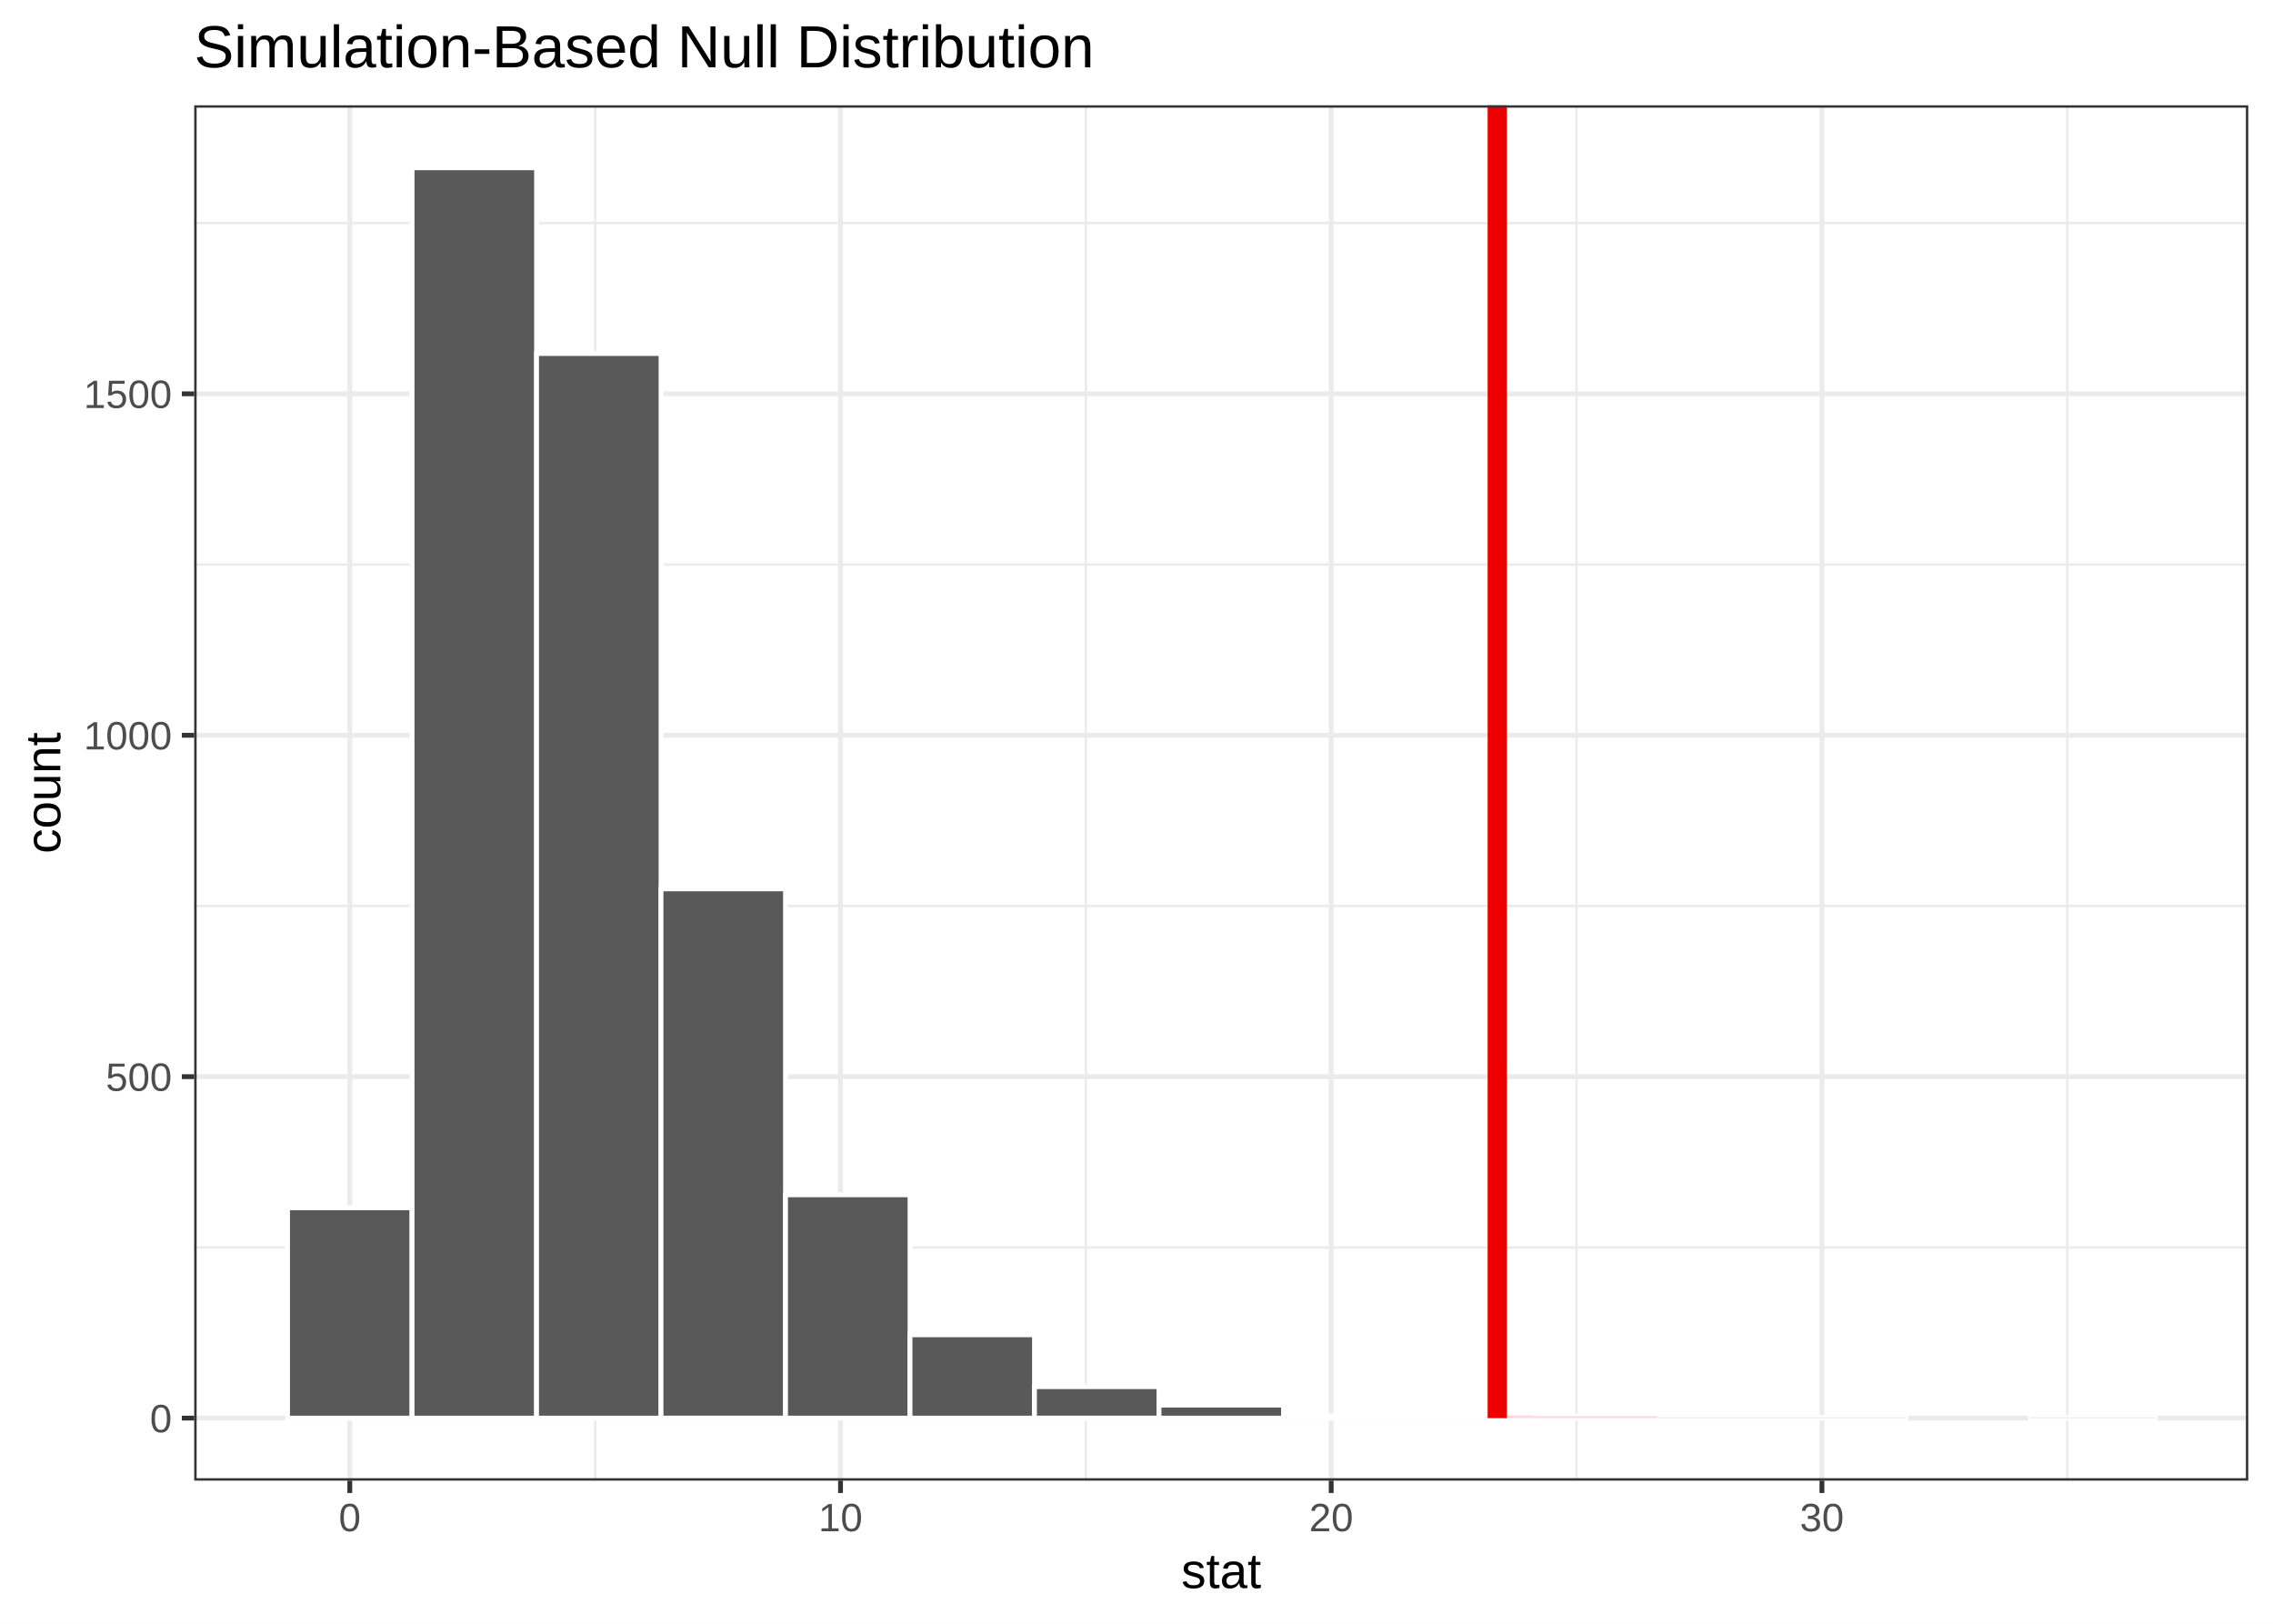
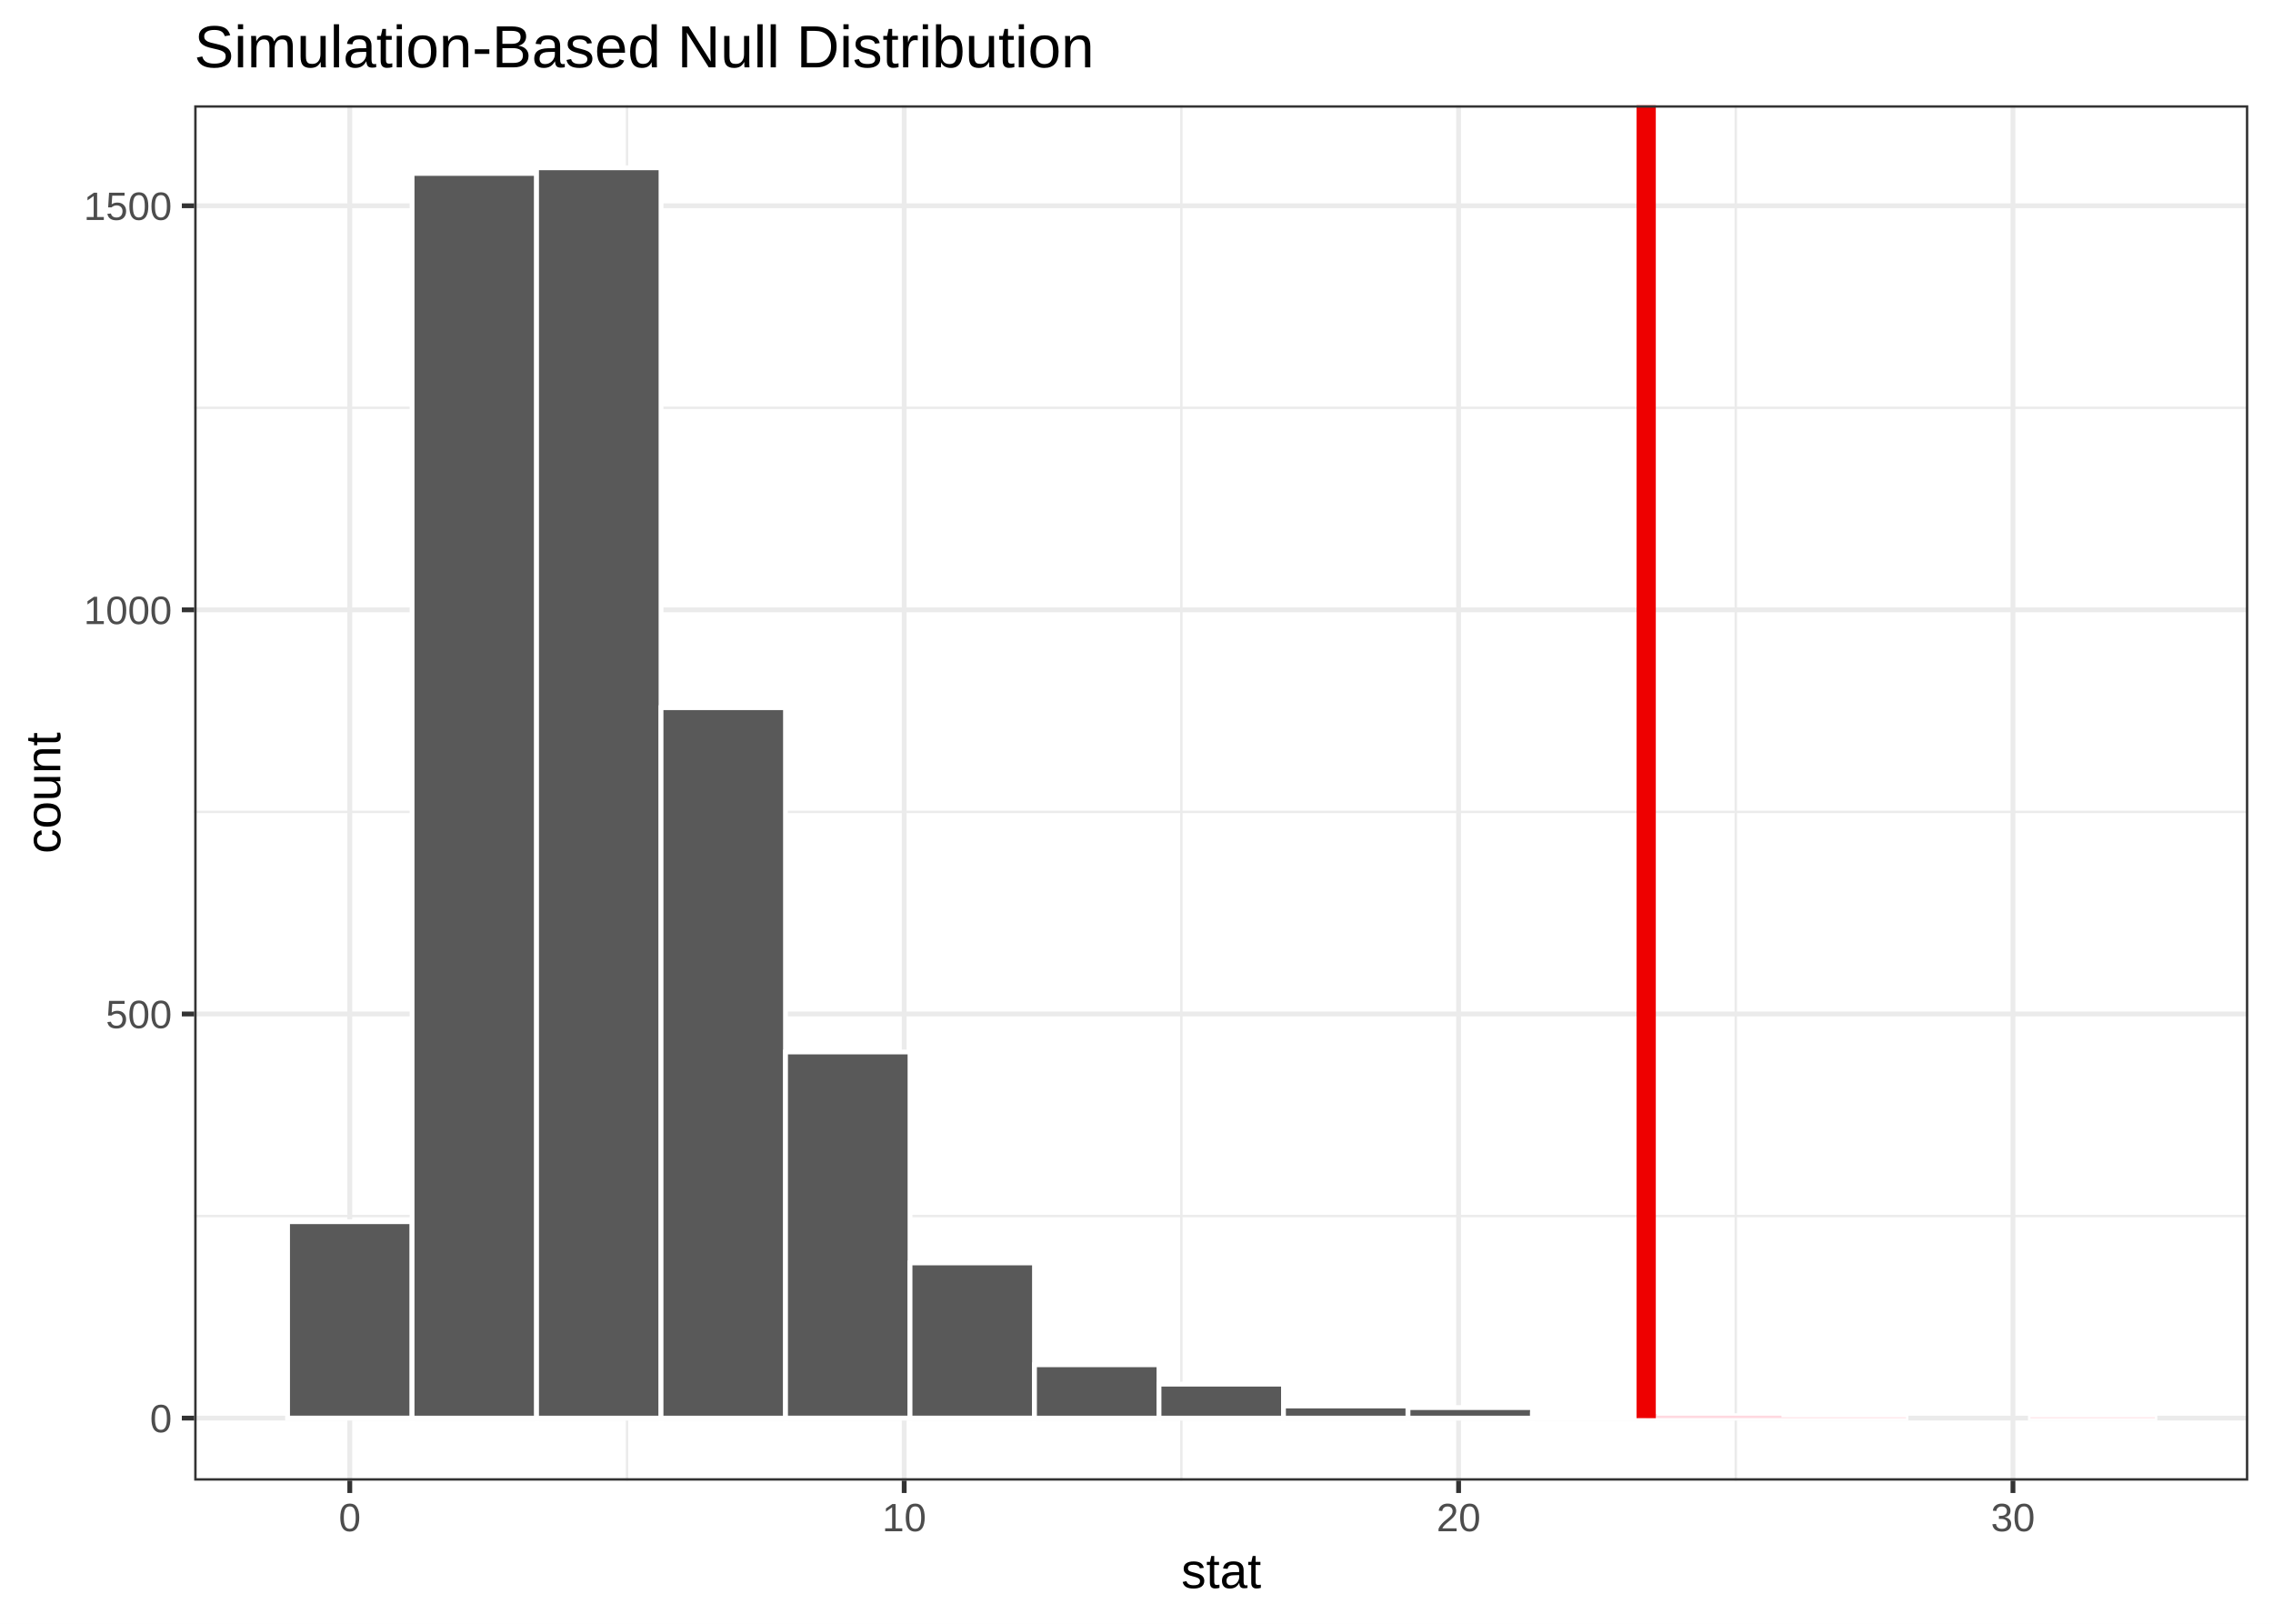
<svg xmlns="http://www.w3.org/2000/svg" class="svglite" width="504.00pt" height="360.00pt" viewBox="0 0 504.00 360.00">
  <defs>
    <style type="text/css">
    .svglite line, .svglite polyline, .svglite polygon, .svglite path, .svglite rect, .svglite circle {
      fill: none;
      stroke: #000000;
      stroke-linecap: round;
      stroke-linejoin: round;
      stroke-miterlimit: 10.00;
    }
    .svglite text {
      white-space: pre;
    }
  </style>
  </defs>
  <rect width="100%" height="100%" style="stroke: none; fill: none;" />
  <defs>
    <clipPath id="cpMC4wMHw1MDQuMDB8MC4wMHwzNjAuMDA=">
      <rect x="0.00" y="0.00" width="504.00" height="360.00" />
    </clipPath>
  </defs>
  <g clip-path="url(#cpMC4wMHw1MDQuMDB8MC4wMHwzNjAuMDA=)">
    <rect x="0.00" y="0.00" width="504.00" height="360.00" style="stroke-width: 1.07; stroke: #FFFFFF; fill: #FFFFFF;" />
  </g>
  <defs>
    <clipPath id="cpNDMuMDZ8NDk4LjUyfDIzLjM0fDMyOC4yNw==">
      <rect x="43.06" y="23.34" width="455.46" height="304.93" />
    </clipPath>
  </defs>
  <g clip-path="url(#cpNDMuMDZ8NDk4LjUyfDIzLjM0fDMyOC4yNw==)">
    <rect x="43.06" y="23.34" width="455.46" height="304.93" style="stroke-width: 1.07; stroke: none; fill: #FFFFFF;" />
-     <polyline points="43.06,276.56 498.52,276.56 " style="stroke-width: 0.53; stroke: #EBEBEB; stroke-linecap: butt;" />
-     <polyline points="43.06,200.86 498.52,200.86 " style="stroke-width: 0.53; stroke: #EBEBEB; stroke-linecap: butt;" />
-     <polyline points="43.06,125.16 498.52,125.16 " style="stroke-width: 0.53; stroke: #EBEBEB; stroke-linecap: butt;" />
-     <polyline points="43.06,49.46 498.52,49.46 " style="stroke-width: 0.53; stroke: #EBEBEB; stroke-linecap: butt;" />
-     <polyline points="131.97,328.27 131.97,23.34 " style="stroke-width: 0.53; stroke: #EBEBEB; stroke-linecap: butt;" />
-     <polyline points="240.77,328.27 240.77,23.34 " style="stroke-width: 0.53; stroke: #EBEBEB; stroke-linecap: butt;" />
-     <polyline points="349.57,328.27 349.57,23.34 " style="stroke-width: 0.53; stroke: #EBEBEB; stroke-linecap: butt;" />
-     <polyline points="458.38,328.27 458.38,23.34 " style="stroke-width: 0.53; stroke: #EBEBEB; stroke-linecap: butt;" />
+     <polyline points="43.06,269.61 498.52,269.61 " style="stroke-width: 0.53; stroke: #EBEBEB; stroke-linecap: butt;" />
+     <polyline points="43.06,180.01 498.52,180.01 " style="stroke-width: 0.53; stroke: #EBEBEB; stroke-linecap: butt;" />
+     <polyline points="43.06,90.42 498.52,90.42 " style="stroke-width: 0.53; stroke: #EBEBEB; stroke-linecap: butt;" />
+     <polyline points="139.03,328.27 139.03,23.34 " style="stroke-width: 0.53; stroke: #EBEBEB; stroke-linecap: butt;" />
+     <polyline points="261.95,328.27 261.95,23.34 " style="stroke-width: 0.53; stroke: #EBEBEB; stroke-linecap: butt;" />
+     <polyline points="384.88,328.27 384.88,23.34 " style="stroke-width: 0.53; stroke: #EBEBEB; stroke-linecap: butt;" />
    <polyline points="43.06,314.41 498.52,314.41 " style="stroke-width: 1.07; stroke: #EBEBEB; stroke-linecap: butt;" />
-     <polyline points="43.06,238.71 498.52,238.71 " style="stroke-width: 1.07; stroke: #EBEBEB; stroke-linecap: butt;" />
-     <polyline points="43.06,163.01 498.52,163.01 " style="stroke-width: 1.07; stroke: #EBEBEB; stroke-linecap: butt;" />
-     <polyline points="43.06,87.31 498.52,87.31 " style="stroke-width: 1.07; stroke: #EBEBEB; stroke-linecap: butt;" />
+     <polyline points="43.06,224.81 498.52,224.81 " style="stroke-width: 1.07; stroke: #EBEBEB; stroke-linecap: butt;" />
+     <polyline points="43.06,135.21 498.52,135.21 " style="stroke-width: 1.07; stroke: #EBEBEB; stroke-linecap: butt;" />
+     <polyline points="43.06,45.62 498.52,45.62 " style="stroke-width: 1.07; stroke: #EBEBEB; stroke-linecap: butt;" />
    <polyline points="77.56,328.27 77.56,23.34 " style="stroke-width: 1.07; stroke: #EBEBEB; stroke-linecap: butt;" />
-     <polyline points="186.37,328.27 186.37,23.34 " style="stroke-width: 1.07; stroke: #EBEBEB; stroke-linecap: butt;" />
-     <polyline points="295.17,328.27 295.17,23.34 " style="stroke-width: 1.07; stroke: #EBEBEB; stroke-linecap: butt;" />
-     <polyline points="403.98,328.27 403.98,23.34 " style="stroke-width: 1.07; stroke: #EBEBEB; stroke-linecap: butt;" />
-     <rect x="63.76" y="267.78" width="27.60" height="46.63" style="stroke-width: 1.07; stroke: #FFFFFF; stroke-linecap: butt; stroke-linejoin: miter; fill: #595959;" />
-     <rect x="91.37" y="37.20" width="27.60" height="277.21" style="stroke-width: 1.07; stroke: #FFFFFF; stroke-linecap: butt; stroke-linejoin: miter; fill: #595959;" />
-     <rect x="118.97" y="78.38" width="27.60" height="236.03" style="stroke-width: 1.07; stroke: #FFFFFF; stroke-linecap: butt; stroke-linejoin: miter; fill: #595959;" />
-     <rect x="146.57" y="197.07" width="27.60" height="117.33" style="stroke-width: 1.07; stroke: #FFFFFF; stroke-linecap: butt; stroke-linejoin: miter; fill: #595959;" />
-     <rect x="174.18" y="264.90" width="27.60" height="49.51" style="stroke-width: 1.07; stroke: #FFFFFF; stroke-linecap: butt; stroke-linejoin: miter; fill: #595959;" />
-     <rect x="201.78" y="295.94" width="27.60" height="18.47" style="stroke-width: 1.07; stroke: #FFFFFF; stroke-linecap: butt; stroke-linejoin: miter; fill: #595959;" />
-     <rect x="229.38" y="307.44" width="27.60" height="6.96" style="stroke-width: 1.07; stroke: #FFFFFF; stroke-linecap: butt; stroke-linejoin: miter; fill: #595959;" />
-     <rect x="256.99" y="311.53" width="27.60" height="2.88" style="stroke-width: 1.07; stroke: #FFFFFF; stroke-linecap: butt; stroke-linejoin: miter; fill: #595959;" />
-     <rect x="284.59" y="313.95" width="27.60" height="0.45" style="stroke-width: 1.07; stroke: #FFFFFF; stroke-linecap: butt; stroke-linejoin: miter; fill: #595959;" />
-     <rect x="312.20" y="313.80" width="27.60" height="0.61" style="stroke-width: 1.07; stroke: #FFFFFF; stroke-linecap: butt; stroke-linejoin: miter; fill: #595959;" />
-     <rect x="339.80" y="313.95" width="27.60" height="0.45" style="stroke-width: 1.07; stroke: #FFFFFF; stroke-linecap: butt; stroke-linejoin: miter; fill: #595959;" />
-     <rect x="367.40" y="314.25" width="27.60" height="0.15" style="stroke-width: 1.07; stroke: #FFFFFF; stroke-linecap: butt; stroke-linejoin: miter; fill: #595959;" />
-     <rect x="395.01" y="314.25" width="27.60" height="0.15" style="stroke-width: 1.07; stroke: #FFFFFF; stroke-linecap: butt; stroke-linejoin: miter; fill: #595959;" />
+     <polyline points="200.49,328.27 200.49,23.34 " style="stroke-width: 1.07; stroke: #EBEBEB; stroke-linecap: butt;" />
+     <polyline points="323.42,328.27 323.42,23.34 " style="stroke-width: 1.07; stroke: #EBEBEB; stroke-linecap: butt;" />
+     <polyline points="446.34,328.27 446.34,23.34 " style="stroke-width: 1.07; stroke: #EBEBEB; stroke-linecap: butt;" />
+     <rect x="63.76" y="270.86" width="27.60" height="43.54" style="stroke-width: 1.07; stroke: #FFFFFF; stroke-linecap: butt; stroke-linejoin: miter; fill: #595959;" />
+     <rect x="91.37" y="38.45" width="27.60" height="275.96" style="stroke-width: 1.07; stroke: #FFFFFF; stroke-linecap: butt; stroke-linejoin: miter; fill: #595959;" />
+     <rect x="118.97" y="37.20" width="27.60" height="277.21" style="stroke-width: 1.07; stroke: #FFFFFF; stroke-linecap: butt; stroke-linejoin: miter; fill: #595959;" />
+     <rect x="146.57" y="156.90" width="27.60" height="157.51" style="stroke-width: 1.07; stroke: #FFFFFF; stroke-linecap: butt; stroke-linejoin: miter; fill: #595959;" />
+     <rect x="174.18" y="233.23" width="27.60" height="81.17" style="stroke-width: 1.07; stroke: #FFFFFF; stroke-linecap: butt; stroke-linejoin: miter; fill: #595959;" />
+     <rect x="201.78" y="280.00" width="27.60" height="34.40" style="stroke-width: 1.07; stroke: #FFFFFF; stroke-linecap: butt; stroke-linejoin: miter; fill: #595959;" />
+     <rect x="229.38" y="302.58" width="27.60" height="11.83" style="stroke-width: 1.07; stroke: #FFFFFF; stroke-linecap: butt; stroke-linejoin: miter; fill: #595959;" />
+     <rect x="256.99" y="306.88" width="27.60" height="7.53" style="stroke-width: 1.07; stroke: #FFFFFF; stroke-linecap: butt; stroke-linejoin: miter; fill: #595959;" />
+     <rect x="284.59" y="311.72" width="27.60" height="2.69" style="stroke-width: 1.07; stroke: #FFFFFF; stroke-linecap: butt; stroke-linejoin: miter; fill: #595959;" />
+     <rect x="312.20" y="312.08" width="27.60" height="2.33" style="stroke-width: 1.07; stroke: #FFFFFF; stroke-linecap: butt; stroke-linejoin: miter; fill: #595959;" />
+     <rect x="339.80" y="313.51" width="27.60" height="0.90" style="stroke-width: 1.07; stroke: #FFFFFF; stroke-linecap: butt; stroke-linejoin: miter; fill: #595959;" />
+     <rect x="367.40" y="313.87" width="27.60" height="0.54" style="stroke-width: 1.07; stroke: #FFFFFF; stroke-linecap: butt; stroke-linejoin: miter; fill: #595959;" />
+     <rect x="395.01" y="314.23" width="27.60" height="0.18" style="stroke-width: 1.07; stroke: #FFFFFF; stroke-linecap: butt; stroke-linejoin: miter; fill: #595959;" />
    <rect x="422.61" y="314.41" width="27.60" height="0.00" style="stroke-width: 1.07; stroke: #FFFFFF; stroke-linecap: butt; stroke-linejoin: miter; fill: #595959;" />
-     <rect x="450.21" y="314.25" width="27.60" height="0.15" style="stroke-width: 1.07; stroke: #FFFFFF; stroke-linecap: butt; stroke-linejoin: miter; fill: #595959;" />
-     <polygon points="331.99,313.80 331.99,313.80 339.80,313.80 339.80,313.80 339.80,314.00 339.80,314.20 339.80,314.41 339.80,314.25 339.80,314.10 339.80,313.95 339.80,313.95 367.40,313.95 367.40,313.95 367.40,314.10 367.40,314.25 367.40,314.41 367.40,314.36 367.40,314.30 367.40,314.25 367.40,314.25 395.01,314.25 395.01,314.25 395.01,314.30 395.01,314.36 395.01,314.41 395.01,314.36 395.01,314.30 395.01,314.25 395.01,314.25 422.61,314.25 422.61,314.25 422.61,314.30 422.61,314.36 422.61,314.41 422.61,314.41 422.61,314.41 422.61,314.41 422.61,314.41 450.21,314.41 450.21,314.41 450.21,314.41 450.21,314.41 450.21,314.41 450.21,314.36 450.21,314.30 450.21,314.25 450.21,314.25 477.82,314.25 477.82,314.25 477.82,314.41 477.82,314.41 477.82,314.41 450.21,314.41 450.21,314.41 450.21,314.41 450.21,314.41 450.21,314.41 450.21,314.41 450.21,314.41 450.21,314.41 450.21,314.41 422.61,314.41 422.61,314.41 422.61,314.41 422.61,314.41 422.61,314.41 422.61,314.41 422.61,314.41 422.61,314.41 422.61,314.41 395.01,314.41 395.01,314.41 395.01,314.41 395.01,314.41 395.01,314.41 395.01,314.41 395.01,314.41 395.01,314.41 395.01,314.41 367.40,314.41 367.40,314.41 367.40,314.41 367.40,314.41 367.40,314.41 367.40,314.41 367.40,314.41 367.40,314.41 367.40,314.41 339.80,314.41 339.80,314.41 339.80,314.41 339.80,314.41 339.80,314.41 339.80,314.41 339.80,314.41 339.80,314.41 339.80,314.41 331.99,314.41 331.99,314.41 331.99,314.41 " style="stroke-width: 0.00; stroke: none; stroke-linecap: butt; fill: #FFC0CB; fill-opacity: 0.60;" />
-     <polyline points="331.99,313.80 331.99,313.80 339.80,313.80 339.80,313.80 339.80,314.00 339.80,314.20 339.80,314.41 339.80,314.25 339.80,314.10 339.80,313.95 339.80,313.95 367.40,313.95 367.40,313.95 367.40,314.10 367.40,314.25 367.40,314.41 367.40,314.36 367.40,314.30 367.40,314.25 367.40,314.25 395.01,314.25 395.01,314.25 395.01,314.30 395.01,314.36 395.01,314.41 395.01,314.36 395.01,314.30 395.01,314.25 395.01,314.25 422.61,314.25 422.61,314.25 422.61,314.30 422.61,314.36 422.61,314.41 422.61,314.41 422.61,314.41 422.61,314.41 422.61,314.41 450.21,314.41 450.21,314.41 450.21,314.41 450.21,314.41 450.21,314.41 450.21,314.36 450.21,314.30 450.21,314.25 450.21,314.25 477.82,314.25 477.82,314.25 " style="stroke-width: 1.07; stroke: none; stroke-linecap: butt;" />
-     <line x1="331.99" y1="314.41" x2="331.99" y2="23.34" style="stroke-width: 4.27; stroke: #EE0000; stroke-linecap: butt;" />
+     <rect x="450.21" y="314.23" width="27.60" height="0.18" style="stroke-width: 1.07; stroke: #FFFFFF; stroke-linecap: butt; stroke-linejoin: miter; fill: #595959;" />
+     <polygon points="365.01,313.51 365.01,313.51 367.40,313.51 367.40,313.51 367.40,313.81 367.40,314.11 367.40,314.41 367.40,314.23 367.40,314.05 367.40,313.87 367.40,313.87 395.01,313.87 395.01,313.87 395.01,314.05 395.01,314.23 395.01,314.41 395.01,314.35 395.01,314.29 395.01,314.23 395.01,314.23 422.61,314.23 422.61,314.23 422.61,314.29 422.61,314.35 422.61,314.41 422.61,314.41 422.61,314.41 422.61,314.41 422.61,314.41 450.21,314.41 450.21,314.41 450.21,314.41 450.21,314.41 450.21,314.41 450.21,314.35 450.21,314.29 450.21,314.23 450.21,314.23 477.82,314.23 477.82,314.23 477.82,314.41 477.82,314.41 477.82,314.41 450.21,314.41 450.21,314.41 450.21,314.41 450.21,314.41 450.21,314.41 450.21,314.41 450.21,314.41 450.21,314.41 450.21,314.41 422.61,314.41 422.61,314.41 422.61,314.41 422.61,314.41 422.61,314.41 422.61,314.41 422.61,314.41 422.61,314.41 422.61,314.41 395.01,314.41 395.01,314.41 395.01,314.41 395.01,314.41 395.01,314.41 395.01,314.41 395.01,314.41 395.01,314.41 395.01,314.41 367.40,314.41 367.40,314.41 367.40,314.41 367.40,314.41 367.40,314.41 367.40,314.41 367.40,314.41 367.40,314.41 367.40,314.41 365.01,314.41 365.01,314.41 365.01,314.41 " style="stroke-width: 0.00; stroke: none; stroke-linecap: butt; fill: #FFC0CB; fill-opacity: 0.60;" />
+     <polyline points="365.01,313.51 365.01,313.51 367.40,313.51 367.40,313.51 367.40,313.81 367.40,314.11 367.40,314.41 367.40,314.23 367.40,314.05 367.40,313.87 367.40,313.87 395.01,313.87 395.01,313.87 395.01,314.05 395.01,314.23 395.01,314.41 395.01,314.35 395.01,314.29 395.01,314.23 395.01,314.23 422.61,314.23 422.61,314.23 422.61,314.29 422.61,314.35 422.61,314.41 422.61,314.41 422.61,314.41 422.61,314.41 422.61,314.41 450.21,314.41 450.21,314.41 450.21,314.41 450.21,314.41 450.21,314.41 450.21,314.35 450.21,314.29 450.21,314.23 450.21,314.23 477.82,314.23 477.82,314.23 " style="stroke-width: 1.07; stroke: none; stroke-linecap: butt;" />
+     <line x1="365.01" y1="314.41" x2="365.01" y2="23.34" style="stroke-width: 4.27; stroke: #EE0000; stroke-linecap: butt;" />
    <rect x="43.06" y="23.34" width="455.46" height="304.93" style="stroke-width: 1.07; stroke: #333333;" />
  </g>
  <g clip-path="url(#cpMC4wMHw1MDQuMDB8MC4wMHwzNjAuMDA=)">
    <text x="38.13" y="317.56" text-anchor="end" style="font-size: 8.80px;fill: #4D4D4D; font-family: &quot;Arial&quot;;" textLength="4.90px" lengthAdjust="spacingAndGlyphs">0</text>
-     <text x="38.13" y="241.86" text-anchor="end" style="font-size: 8.80px;fill: #4D4D4D; font-family: &quot;Arial&quot;;" textLength="14.69px" lengthAdjust="spacingAndGlyphs">500</text>
-     <text x="38.13" y="166.16" text-anchor="end" style="font-size: 8.80px;fill: #4D4D4D; font-family: &quot;Arial&quot;;" textLength="19.58px" lengthAdjust="spacingAndGlyphs">1000</text>
-     <text x="38.13" y="90.46" text-anchor="end" style="font-size: 8.80px;fill: #4D4D4D; font-family: &quot;Arial&quot;;" textLength="19.58px" lengthAdjust="spacingAndGlyphs">1500</text>
+     <text x="38.13" y="227.96" text-anchor="end" style="font-size: 8.80px;fill: #4D4D4D; font-family: &quot;Arial&quot;;" textLength="14.69px" lengthAdjust="spacingAndGlyphs">500</text>
+     <text x="38.13" y="138.37" text-anchor="end" style="font-size: 8.80px;fill: #4D4D4D; font-family: &quot;Arial&quot;;" textLength="19.58px" lengthAdjust="spacingAndGlyphs">1000</text>
+     <text x="38.13" y="48.77" text-anchor="end" style="font-size: 8.80px;fill: #4D4D4D; font-family: &quot;Arial&quot;;" textLength="19.58px" lengthAdjust="spacingAndGlyphs">1500</text>
    <polyline points="40.32,314.41 43.06,314.41 " style="stroke-width: 1.07; stroke: #333333; stroke-linecap: butt;" />
-     <polyline points="40.32,238.71 43.06,238.71 " style="stroke-width: 1.07; stroke: #333333; stroke-linecap: butt;" />
-     <polyline points="40.32,163.01 43.06,163.01 " style="stroke-width: 1.07; stroke: #333333; stroke-linecap: butt;" />
-     <polyline points="40.32,87.31 43.06,87.31 " style="stroke-width: 1.07; stroke: #333333; stroke-linecap: butt;" />
+     <polyline points="40.32,224.81 43.06,224.81 " style="stroke-width: 1.07; stroke: #333333; stroke-linecap: butt;" />
+     <polyline points="40.32,135.21 43.06,135.21 " style="stroke-width: 1.07; stroke: #333333; stroke-linecap: butt;" />
+     <polyline points="40.32,45.62 43.06,45.62 " style="stroke-width: 1.07; stroke: #333333; stroke-linecap: butt;" />
    <polyline points="77.56,331.01 77.56,328.27 " style="stroke-width: 1.07; stroke: #333333; stroke-linecap: butt;" />
-     <polyline points="186.37,331.01 186.37,328.27 " style="stroke-width: 1.07; stroke: #333333; stroke-linecap: butt;" />
-     <polyline points="295.17,331.01 295.17,328.27 " style="stroke-width: 1.07; stroke: #333333; stroke-linecap: butt;" />
-     <polyline points="403.98,331.01 403.98,328.27 " style="stroke-width: 1.07; stroke: #333333; stroke-linecap: butt;" />
+     <polyline points="200.49,331.01 200.49,328.27 " style="stroke-width: 1.07; stroke: #333333; stroke-linecap: butt;" />
+     <polyline points="323.42,331.01 323.42,328.27 " style="stroke-width: 1.07; stroke: #333333; stroke-linecap: butt;" />
+     <polyline points="446.34,331.01 446.34,328.27 " style="stroke-width: 1.07; stroke: #333333; stroke-linecap: butt;" />
    <text x="77.56" y="339.50" text-anchor="middle" style="font-size: 8.80px;fill: #4D4D4D; font-family: &quot;Arial&quot;;" textLength="4.90px" lengthAdjust="spacingAndGlyphs">0</text>
-     <text x="186.37" y="339.50" text-anchor="middle" style="font-size: 8.80px;fill: #4D4D4D; font-family: &quot;Arial&quot;;" textLength="9.79px" lengthAdjust="spacingAndGlyphs">10</text>
-     <text x="295.17" y="339.50" text-anchor="middle" style="font-size: 8.80px;fill: #4D4D4D; font-family: &quot;Arial&quot;;" textLength="9.79px" lengthAdjust="spacingAndGlyphs">20</text>
-     <text x="403.98" y="339.50" text-anchor="middle" style="font-size: 8.80px;fill: #4D4D4D; font-family: &quot;Arial&quot;;" textLength="9.79px" lengthAdjust="spacingAndGlyphs">30</text>
+     <text x="200.49" y="339.50" text-anchor="middle" style="font-size: 8.80px;fill: #4D4D4D; font-family: &quot;Arial&quot;;" textLength="9.79px" lengthAdjust="spacingAndGlyphs">10</text>
+     <text x="323.42" y="339.50" text-anchor="middle" style="font-size: 8.80px;fill: #4D4D4D; font-family: &quot;Arial&quot;;" textLength="9.79px" lengthAdjust="spacingAndGlyphs">20</text>
+     <text x="446.34" y="339.50" text-anchor="middle" style="font-size: 8.80px;fill: #4D4D4D; font-family: &quot;Arial&quot;;" textLength="9.79px" lengthAdjust="spacingAndGlyphs">30</text>
    <text x="270.79" y="352.09" text-anchor="middle" style="font-size: 11.00px; font-family: &quot;Arial&quot;;" textLength="17.73px" lengthAdjust="spacingAndGlyphs">stat</text>
    <text transform="translate(13.37,175.80) rotate(-90)" text-anchor="middle" style="font-size: 11.00px; font-family: &quot;Arial&quot;;" textLength="26.91px" lengthAdjust="spacingAndGlyphs">count</text>
    <text x="43.06" y="14.94" style="font-size: 13.20px; font-family: &quot;Arial&quot;;" textLength="199.42px" lengthAdjust="spacingAndGlyphs">Simulation-Based Null Distribution</text>
  </g>
</svg>
